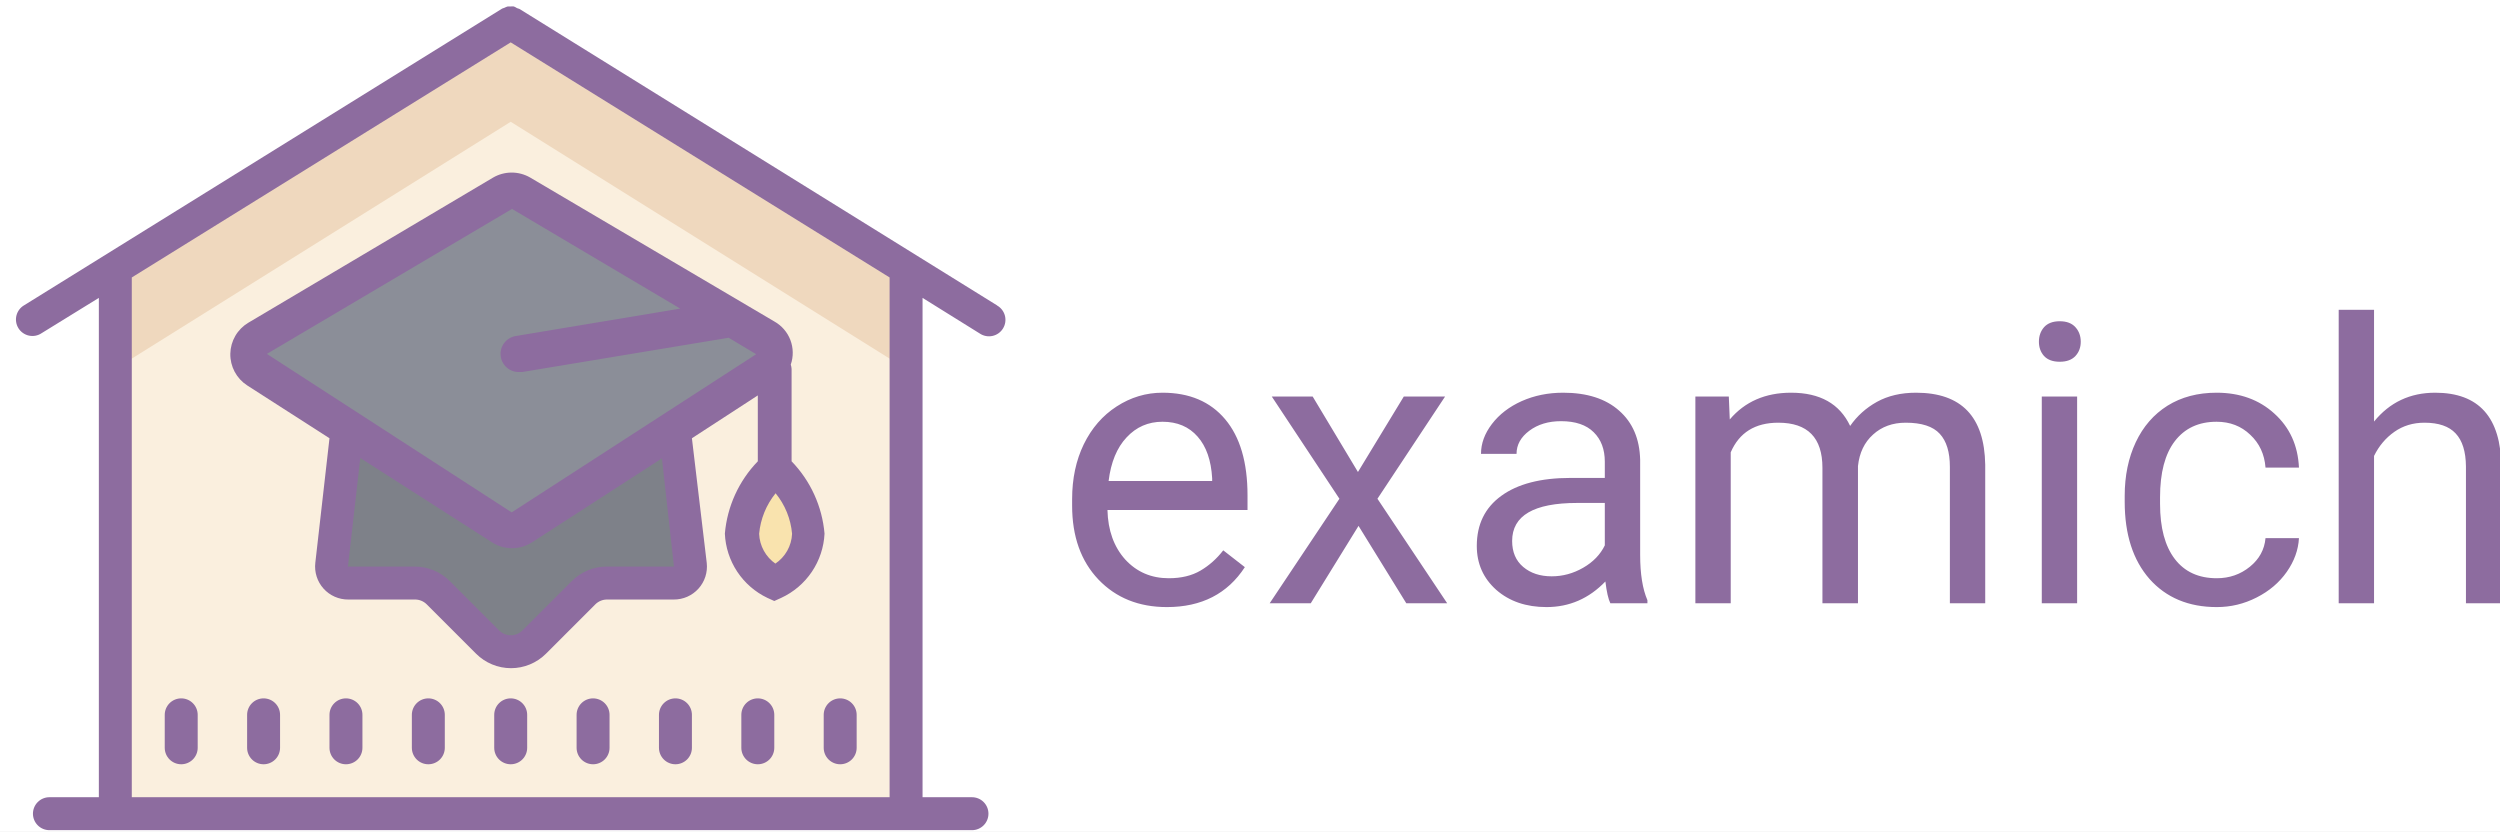
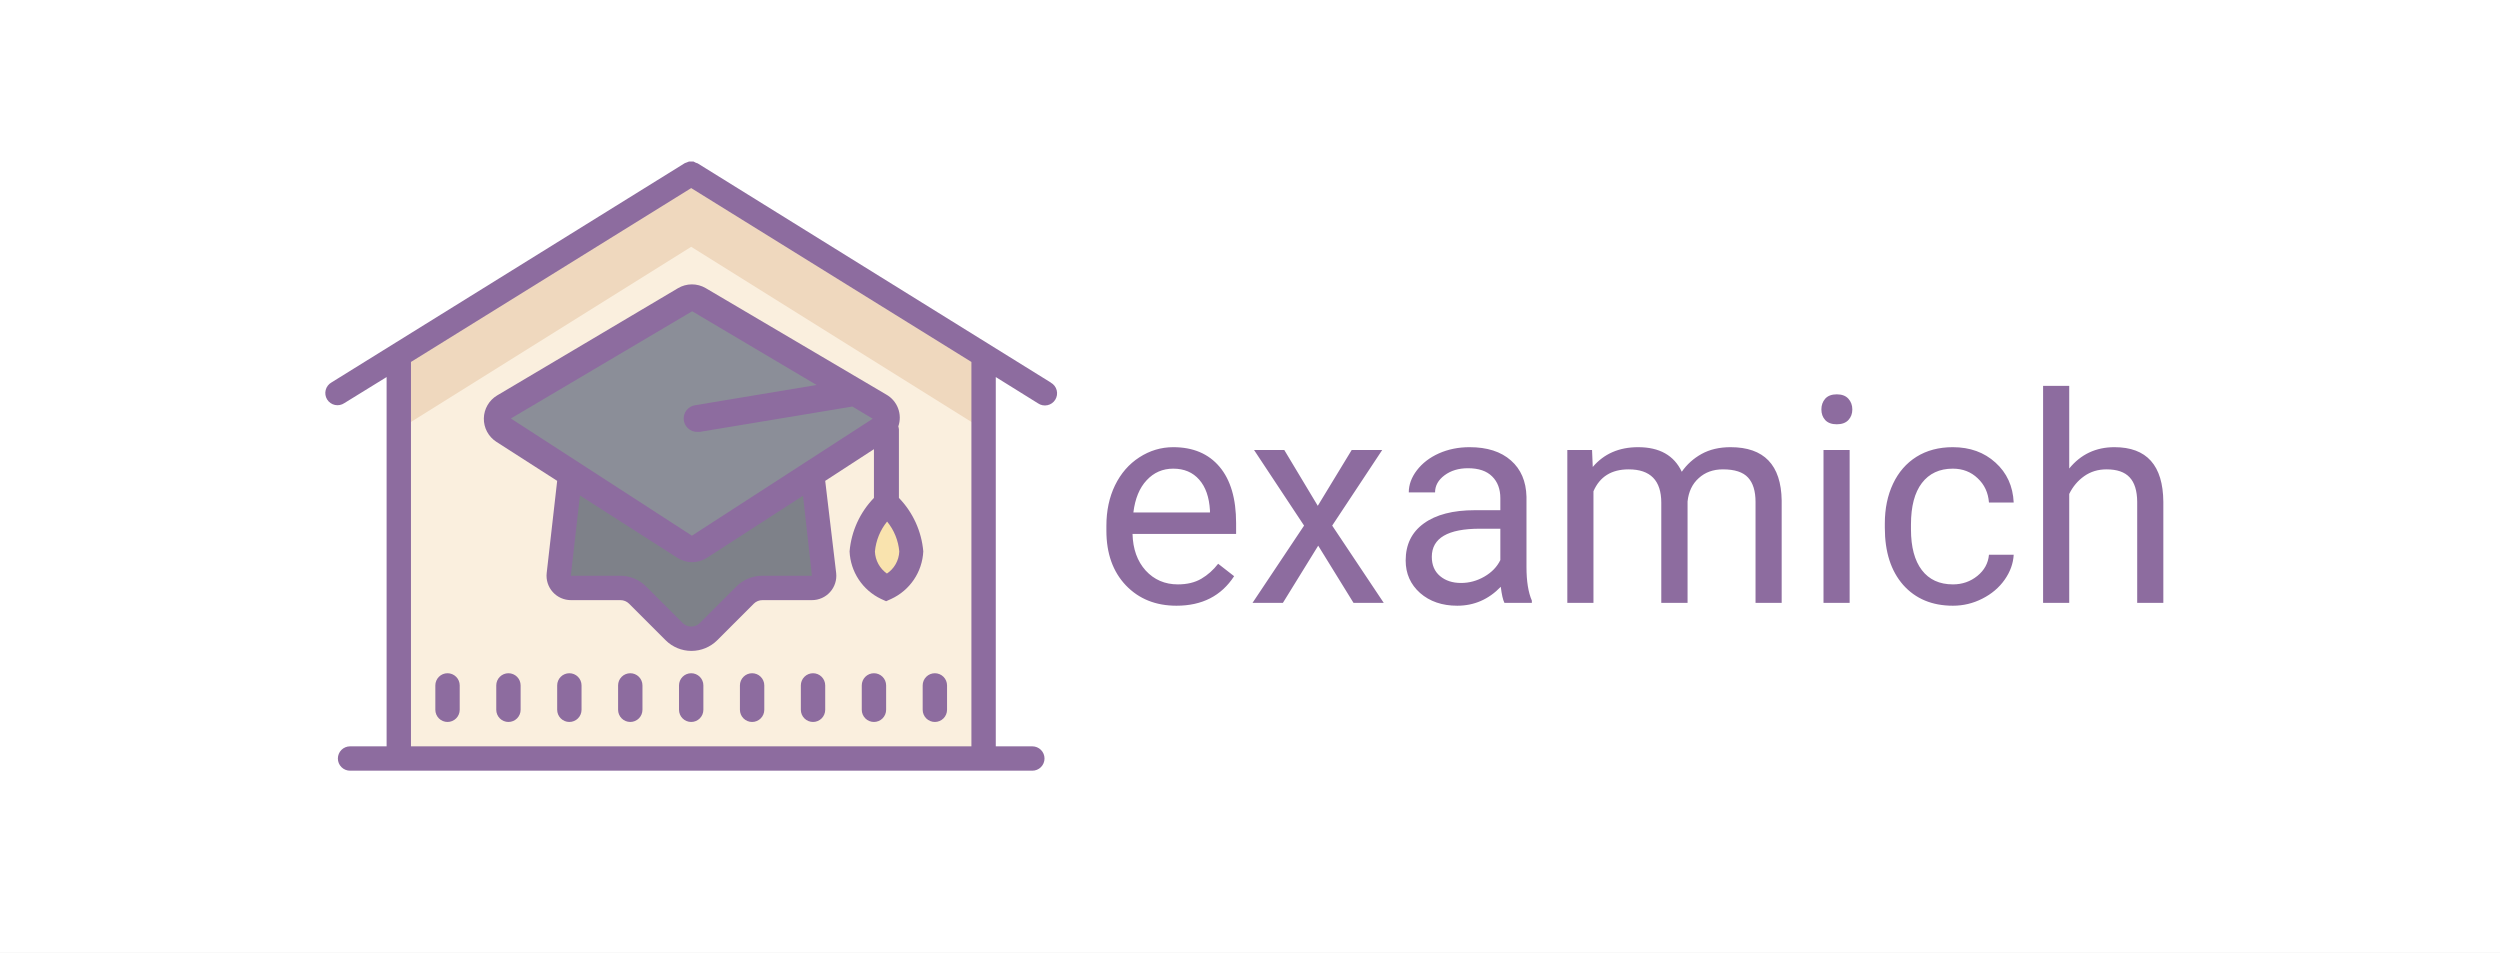
- <svg xmlns="http://www.w3.org/2000/svg" width="460" height="153" viewBox="0 0 460 153" fill="none">
-   <g clip-path="url(#clip0)">
-     <rect width="460" height="153" fill="white" />
-     <path d="M166.719 49.688L93.969 4.219L21.219 49.688V149.719H166.719V49.688Z" fill="#FAEFDE" />
-     <path d="M93.969 4.219L21.219 49.688V67.875L93.969 22.406L166.719 67.875V49.688L93.969 4.219Z" fill="#EFD8BE" />
-     <path d="M94.484 97.975L46.621 65.177L94.484 35.441L142.317 65.177L94.484 97.975Z" fill="#8B8E98" />
-     <path d="M127.312 104.887C122.436 105.99 117.496 106.79 112.52 107.281L93.969 117.678L75.63 107.281C70.584 106.791 65.573 105.992 60.625 104.887L64.202 78.575L89.422 96.914C90.784 97.77 92.36 98.224 93.969 98.224C95.577 98.224 97.153 97.77 98.516 96.914L123.736 81.607L127.312 104.887Z" fill="#7E8189" />
-     <path d="M148.531 100.461L142.469 109.555L136.406 100.461V92.883L142.469 89.852L148.531 92.883V100.461Z" fill="#F9E3AE" />
-     <path d="M183.482 56.205L95.575 1.642C95.428 1.579 95.276 1.528 95.121 1.491C94.94 1.369 94.747 1.268 94.545 1.188C94.353 1.169 94.16 1.169 93.969 1.188H93.423C93.213 1.246 93.01 1.328 92.817 1.43C92.672 1.47 92.53 1.521 92.392 1.582L4.486 56.144C4.129 56.344 3.816 56.614 3.566 56.938C3.316 57.261 3.135 57.633 3.032 58.029C2.929 58.425 2.908 58.837 2.969 59.242C3.03 59.646 3.172 60.034 3.387 60.383C3.602 60.731 3.885 61.032 4.22 61.267C4.554 61.503 4.933 61.669 5.333 61.754C5.733 61.84 6.146 61.843 6.548 61.764C6.949 61.686 7.331 61.527 7.669 61.297L18.188 54.81V146.688H9.094C8.29 146.688 7.519 147.007 6.95 147.575C6.382 148.144 6.062 148.915 6.062 149.719C6.062 150.523 6.382 151.294 6.95 151.862C7.519 152.431 8.29 152.75 9.094 152.75H178.844C179.648 152.75 180.419 152.431 180.987 151.862C181.556 151.294 181.875 150.523 181.875 149.719C181.875 148.915 181.556 148.144 180.987 147.575C180.419 147.007 179.648 146.688 178.844 146.688H169.75V54.81L180.268 61.358C180.607 61.588 180.988 61.747 181.39 61.825C181.791 61.904 182.205 61.9 182.605 61.815C183.005 61.729 183.383 61.564 183.718 61.328C184.052 61.092 184.335 60.791 184.55 60.443C184.765 60.095 184.908 59.707 184.969 59.303C185.03 58.898 185.008 58.485 184.906 58.089C184.803 57.693 184.621 57.322 184.371 56.998C184.121 56.674 183.808 56.404 183.451 56.205H183.482ZM163.687 146.688H24.25V51.052L93.969 7.796L163.687 51.052V146.688Z" fill="#8D6C9F" />
-     <path d="M48.5 128.5C47.696 128.5 46.925 128.819 46.357 129.388C45.788 129.956 45.469 130.727 45.469 131.531V137.594C45.469 138.398 45.788 139.169 46.357 139.737C46.925 140.306 47.696 140.625 48.5 140.625C49.304 140.625 50.075 140.306 50.643 139.737C51.212 139.169 51.531 138.398 51.531 137.594V131.531C51.531 130.727 51.212 129.956 50.643 129.388C50.075 128.819 49.304 128.5 48.5 128.5Z" fill="#8D6C9F" />
-     <path d="M33.344 128.5C32.54 128.5 31.769 128.819 31.2 129.388C30.632 129.956 30.312 130.727 30.312 131.531V137.594C30.312 138.398 30.632 139.169 31.2 139.737C31.769 140.306 32.54 140.625 33.344 140.625C34.148 140.625 34.919 140.306 35.487 139.737C36.056 139.169 36.375 138.398 36.375 137.594V131.531C36.375 130.727 36.056 129.956 35.487 129.388C34.919 128.819 34.148 128.5 33.344 128.5Z" fill="#8D6C9F" />
-     <path d="M63.656 128.5C62.852 128.5 62.081 128.819 61.513 129.388C60.944 129.956 60.625 130.727 60.625 131.531V137.594C60.625 138.398 60.944 139.169 61.513 139.737C62.081 140.306 62.852 140.625 63.656 140.625C64.46 140.625 65.231 140.306 65.8 139.737C66.368 139.169 66.688 138.398 66.688 137.594V131.531C66.688 130.727 66.368 129.956 65.8 129.388C65.231 128.819 64.46 128.5 63.656 128.5Z" fill="#8D6C9F" />
-     <path d="M78.812 128.5C78.009 128.5 77.237 128.819 76.669 129.388C76.101 129.956 75.781 130.727 75.781 131.531V137.594C75.781 138.398 76.101 139.169 76.669 139.737C77.237 140.306 78.009 140.625 78.812 140.625C79.616 140.625 80.388 140.306 80.956 139.737C81.524 139.169 81.844 138.398 81.844 137.594V131.531C81.844 130.727 81.524 129.956 80.956 129.388C80.388 128.819 79.616 128.5 78.812 128.5Z" fill="#8D6C9F" />
-     <path d="M93.969 128.5C93.165 128.5 92.394 128.819 91.825 129.388C91.257 129.956 90.938 130.727 90.938 131.531V137.594C90.938 138.398 91.257 139.169 91.825 139.737C92.394 140.306 93.165 140.625 93.969 140.625C94.773 140.625 95.544 140.306 96.112 139.737C96.681 139.169 97 138.398 97 137.594V131.531C97 130.727 96.681 129.956 96.112 129.388C95.544 128.819 94.773 128.5 93.969 128.5Z" fill="#8D6C9F" />
-     <path d="M109.125 128.5C108.321 128.5 107.55 128.819 106.982 129.388C106.413 129.956 106.094 130.727 106.094 131.531V137.594C106.094 138.398 106.413 139.169 106.982 139.737C107.55 140.306 108.321 140.625 109.125 140.625C109.929 140.625 110.7 140.306 111.268 139.737C111.837 139.169 112.156 138.398 112.156 137.594V131.531C112.156 130.727 111.837 129.956 111.268 129.388C110.7 128.819 109.929 128.5 109.125 128.5Z" fill="#8D6C9F" />
-     <path d="M124.281 128.5C123.477 128.5 122.706 128.819 122.138 129.388C121.569 129.956 121.25 130.727 121.25 131.531V137.594C121.25 138.398 121.569 139.169 122.138 139.737C122.706 140.306 123.477 140.625 124.281 140.625C125.085 140.625 125.856 140.306 126.425 139.737C126.993 139.169 127.312 138.398 127.312 137.594V131.531C127.312 130.727 126.993 129.956 126.425 129.388C125.856 128.819 125.085 128.5 124.281 128.5Z" fill="#8D6C9F" />
-     <path d="M139.438 128.5C138.634 128.5 137.863 128.819 137.294 129.388C136.726 129.956 136.406 130.727 136.406 131.531V137.594C136.406 138.398 136.726 139.169 137.294 139.737C137.863 140.306 138.634 140.625 139.438 140.625C140.241 140.625 141.012 140.306 141.581 139.737C142.149 139.169 142.469 138.398 142.469 137.594V131.531C142.469 130.727 142.149 129.956 141.581 129.388C141.012 128.819 140.241 128.5 139.438 128.5Z" fill="#8D6C9F" />
-     <path d="M151.562 137.594C151.562 138.398 151.882 139.169 152.45 139.737C153.019 140.306 153.79 140.625 154.594 140.625C155.398 140.625 156.169 140.306 156.737 139.737C157.306 139.169 157.625 138.398 157.625 137.594V131.531C157.625 130.727 157.306 129.956 156.737 129.388C156.169 128.819 155.398 128.5 154.594 128.5C153.79 128.5 153.019 128.819 152.45 129.388C151.882 129.956 151.562 130.727 151.562 131.531V137.594Z" fill="#8D6C9F" />
-     <path d="M90.665 32.712L45.681 59.388C44.692 59.98 43.87 60.813 43.293 61.811C42.715 62.808 42.401 63.936 42.38 65.088C42.359 66.24 42.631 67.379 43.172 68.397C43.712 69.415 44.502 70.278 45.469 70.906L60.625 80.637L58.018 103.553C57.919 104.406 58.003 105.269 58.263 106.087C58.523 106.905 58.954 107.659 59.527 108.298C60.1 108.937 60.803 109.447 61.587 109.794C62.373 110.142 63.222 110.318 64.081 110.313H76.357C76.756 110.31 77.152 110.387 77.521 110.538C77.89 110.688 78.226 110.911 78.509 111.192L87.603 120.285C89.308 121.988 91.62 122.945 94.029 122.945C96.439 122.945 98.751 121.988 100.456 120.285L109.549 111.192C109.833 110.911 110.169 110.688 110.538 110.538C110.907 110.387 111.303 110.31 111.702 110.313H123.978C124.834 110.318 125.681 110.142 126.463 109.796C127.246 109.451 127.946 108.944 128.519 108.308C129.092 107.672 129.523 106.923 129.786 106.108C130.048 105.294 130.135 104.433 130.041 103.583L127.312 80.637L139.437 72.755V84.88C135.947 88.487 133.805 93.187 133.375 98.188C133.483 100.682 134.269 103.1 135.646 105.183C137.024 107.265 138.942 108.934 141.196 110.009L142.469 110.585L143.742 110.009C146.024 108.955 147.973 107.296 149.378 105.211C150.784 103.127 151.592 100.698 151.714 98.188C151.284 93.187 149.142 88.487 145.652 84.88V67.875C145.636 67.607 145.585 67.342 145.5 67.087C146.01 65.618 145.985 64.016 145.431 62.564C144.876 61.111 143.828 59.901 142.469 59.145L97.576 32.682C96.527 32.068 95.332 31.747 94.116 31.752C92.9 31.758 91.709 32.089 90.665 32.712V32.712ZM124.008 104.25H111.641C109.23 104.252 106.918 105.212 105.215 106.918L96.121 116.011C95.553 116.576 94.785 116.893 93.984 116.893C93.183 116.893 92.415 116.576 91.847 116.011L82.753 106.918C81.906 106.069 80.899 105.397 79.791 104.939C78.683 104.481 77.496 104.247 76.297 104.25H64.02L66.293 84.274L90.543 99.794C91.638 100.497 92.911 100.87 94.211 100.87C95.512 100.87 96.785 100.497 97.879 99.794L121.796 84.335L124.008 104.25ZM142.711 103.735C141.812 103.114 141.07 102.292 140.544 101.334C140.018 100.377 139.722 99.31 139.68 98.218C139.93 95.487 140.985 92.892 142.711 90.761C144.449 92.885 145.505 95.484 145.742 98.218C145.695 99.319 145.387 100.393 144.845 101.352C144.302 102.311 143.54 103.127 142.62 103.735H142.711ZM125.16 56.781L94.999 61.812C94.15 61.924 93.377 62.358 92.839 63.024C92.302 63.691 92.041 64.538 92.111 65.392C92.181 66.245 92.577 67.038 93.216 67.608C93.855 68.178 94.689 68.479 95.545 68.451H96.091L134.072 62.146L139.134 65.177L94.151 94.277L49.106 65.117L94.211 38.442L125.16 56.781Z" fill="#8D6C9F" />
-     <path d="M214.707 111.703C209.551 111.703 205.355 110.016 202.121 106.641C198.887 103.242 197.27 98.707 197.27 93.035V91.84C197.27 88.066 197.984 84.703 199.414 81.75C200.867 78.773 202.883 76.453 205.461 74.789C208.062 73.102 210.875 72.258 213.898 72.258C218.844 72.258 222.688 73.887 225.43 77.144C228.172 80.402 229.543 85.066 229.543 91.137V93.844H203.773C203.867 97.594 204.957 100.629 207.043 102.949C209.152 105.246 211.824 106.395 215.059 106.395C217.355 106.395 219.301 105.926 220.895 104.988C222.488 104.051 223.883 102.809 225.078 101.262L229.051 104.355C225.863 109.254 221.082 111.703 214.707 111.703ZM213.898 77.602C211.273 77.602 209.07 78.562 207.289 80.484C205.508 82.383 204.406 85.055 203.984 88.5H223.039V88.008C222.852 84.703 221.961 82.148 220.367 80.344C218.773 78.516 216.617 77.602 213.898 77.602ZM249.863 86.848L258.301 72.961H265.895L253.449 91.769L266.281 111H258.758L249.969 96.762L241.18 111H233.621L246.453 91.769L234.008 72.961H241.531L249.863 86.848ZM296.305 111C295.93 110.25 295.625 108.914 295.391 106.992C292.367 110.133 288.758 111.703 284.562 111.703C280.812 111.703 277.73 110.648 275.316 108.539C272.926 106.406 271.73 103.711 271.73 100.453C271.73 96.492 273.23 93.422 276.23 91.242C279.254 89.039 283.496 87.938 288.957 87.938H295.285V84.949C295.285 82.676 294.605 80.871 293.246 79.535C291.887 78.176 289.883 77.496 287.234 77.496C284.914 77.496 282.969 78.082 281.398 79.254C279.828 80.426 279.043 81.844 279.043 83.508H272.504C272.504 81.609 273.172 79.781 274.508 78.023C275.867 76.242 277.695 74.836 279.992 73.805C282.312 72.773 284.855 72.258 287.621 72.258C292.004 72.258 295.438 73.359 297.922 75.562C300.406 77.742 301.695 80.754 301.789 84.598V102.105C301.789 105.598 302.234 108.375 303.125 110.438V111H296.305ZM285.512 106.043C287.551 106.043 289.484 105.516 291.312 104.461C293.141 103.406 294.465 102.035 295.285 100.348V92.543H290.188C282.219 92.543 278.234 94.875 278.234 99.539C278.234 101.578 278.914 103.172 280.273 104.32C281.633 105.469 283.379 106.043 285.512 106.043ZM318.102 72.961L318.277 77.18C321.066 73.898 324.828 72.258 329.562 72.258C334.883 72.258 338.504 74.297 340.426 78.375C341.691 76.547 343.332 75.07 345.348 73.945C347.387 72.82 349.789 72.258 352.555 72.258C360.898 72.258 365.141 76.676 365.281 85.512V111H358.777V85.898C358.777 83.18 358.156 81.152 356.914 79.816C355.672 78.457 353.586 77.777 350.656 77.777C348.242 77.777 346.238 78.504 344.645 79.957C343.051 81.387 342.125 83.32 341.867 85.758V111H335.328V86.074C335.328 80.543 332.621 77.777 327.207 77.777C322.941 77.777 320.023 79.594 318.453 83.227V111H311.949V72.961H318.102ZM382.191 111H375.688V72.961H382.191V111ZM375.16 62.871C375.16 61.816 375.477 60.926 376.109 60.199C376.766 59.473 377.727 59.109 378.992 59.109C380.258 59.109 381.219 59.473 381.875 60.199C382.531 60.926 382.859 61.816 382.859 62.871C382.859 63.926 382.531 64.805 381.875 65.508C381.219 66.211 380.258 66.562 378.992 66.562C377.727 66.562 376.766 66.211 376.109 65.508C375.477 64.805 375.16 63.926 375.16 62.871ZM407.891 106.395C410.211 106.395 412.238 105.691 413.973 104.285C415.707 102.879 416.668 101.121 416.855 99.012H423.008C422.891 101.191 422.141 103.266 420.758 105.234C419.375 107.203 417.523 108.773 415.203 109.945C412.906 111.117 410.469 111.703 407.891 111.703C402.711 111.703 398.586 109.98 395.516 106.535C392.469 103.066 390.945 98.332 390.945 92.332V91.242C390.945 87.539 391.625 84.246 392.984 81.363C394.344 78.481 396.289 76.242 398.82 74.648C401.375 73.055 404.387 72.258 407.855 72.258C412.121 72.258 415.66 73.535 418.473 76.09C421.309 78.644 422.82 81.961 423.008 86.039H416.855C416.668 83.578 415.73 81.562 414.043 79.992C412.379 78.398 410.316 77.602 407.855 77.602C404.551 77.602 401.984 78.797 400.156 81.188C398.352 83.555 397.449 86.988 397.449 91.488V92.719C397.449 97.102 398.352 100.477 400.156 102.844C401.961 105.211 404.539 106.395 407.891 106.395ZM436.824 77.566C439.707 74.027 443.457 72.258 448.074 72.258C456.113 72.258 460.168 76.793 460.238 85.863V111H453.734V85.828C453.711 83.086 453.078 81.059 451.836 79.746C450.617 78.434 448.707 77.777 446.105 77.777C443.996 77.777 442.145 78.34 440.551 79.465C438.957 80.59 437.715 82.066 436.824 83.894V111H430.32V57H436.824V77.566Z" fill="#8D6C9F" />
-   </g>
-   <defs>
-     <clipPath id="clip0">
-       <rect width="460" height="153" fill="white" />
-     </clipPath>
-   </defs>
+ <svg xmlns="http://www.w3.org/2000/svg" width="622" height="237" viewBox="0 0 622 237" fill="none">
+   <rect width="622" height="237" fill="white" />
+   <path d="M244.719 88.688L171.969 43.219L99.219 88.688V188.719H244.719V88.688Z" fill="#FAEFDE" />
+   <path d="M171.969 43.219L99.219 88.688V106.875L171.969 61.406L244.719 106.875V88.688L171.969 43.219Z" fill="#EFD8BE" />
+   <path d="M172.484 136.975L124.621 104.177L172.484 74.441L220.317 104.177L172.484 136.975Z" fill="#8B8E98" />
+   <path d="M205.312 143.887C200.436 144.99 195.496 145.79 190.52 146.281L171.969 156.678L153.63 146.281C148.584 145.791 143.573 144.992 138.625 143.887L142.202 117.575L167.422 135.914C168.784 136.77 170.36 137.224 171.969 137.224C173.577 137.224 175.153 136.77 176.516 135.914L201.736 120.607L205.312 143.887Z" fill="#7E8189" />
+   <path d="M226.531 139.461L220.469 148.555L214.406 139.461V131.883L220.469 128.852L226.531 131.883V139.461Z" fill="#F9E3AE" />
+   <path d="M261.482 95.205L173.575 40.642C173.428 40.579 173.276 40.528 173.121 40.491C172.94 40.369 172.747 40.268 172.545 40.188C172.353 40.169 172.16 40.169 171.969 40.188H171.423C171.213 40.246 171.01 40.328 170.817 40.43C170.672 40.47 170.53 40.521 170.392 40.582L82.486 95.144C82.129 95.344 81.816 95.614 81.566 95.938C81.316 96.261 81.135 96.633 81.032 97.029C80.929 97.425 80.908 97.837 80.969 98.242C81.03 98.646 81.172 99.034 81.387 99.382C81.602 99.731 81.885 100.032 82.22 100.267C82.554 100.503 82.933 100.669 83.333 100.754C83.733 100.839 84.146 100.843 84.548 100.765C84.949 100.686 85.331 100.527 85.669 100.297L96.188 93.81V185.688H87.094C86.29 185.688 85.519 186.007 84.95 186.575C84.382 187.144 84.062 187.915 84.062 188.719C84.062 189.523 84.382 190.294 84.95 190.862C85.519 191.431 86.29 191.75 87.094 191.75H256.844C257.648 191.75 258.419 191.431 258.987 190.862C259.556 190.294 259.875 189.523 259.875 188.719C259.875 187.915 259.556 187.144 258.987 186.575C258.419 186.007 257.648 185.688 256.844 185.688H247.75V93.81L258.268 100.358C258.607 100.588 258.988 100.747 259.39 100.825C259.791 100.904 260.205 100.9 260.605 100.815C261.005 100.729 261.383 100.564 261.718 100.328C262.052 100.092 262.335 99.791 262.55 99.443C262.765 99.095 262.908 98.707 262.969 98.302C263.03 97.898 263.008 97.485 262.906 97.089C262.803 96.693 262.621 96.322 262.371 95.998C262.121 95.674 261.808 95.404 261.451 95.205H261.482ZM241.687 185.688H102.25V90.052L171.969 46.796L241.687 90.052V185.688Z" fill="#8D6C9F" />
+   <path d="M126.5 167.5C125.696 167.5 124.925 167.819 124.357 168.388C123.788 168.956 123.469 169.727 123.469 170.531V176.594C123.469 177.398 123.788 178.169 124.357 178.737C124.925 179.306 125.696 179.625 126.5 179.625C127.304 179.625 128.075 179.306 128.643 178.737C129.212 178.169 129.531 177.398 129.531 176.594V170.531C129.531 169.727 129.212 168.956 128.643 168.388C128.075 167.819 127.304 167.5 126.5 167.5Z" fill="#8D6C9F" />
+   <path d="M111.344 167.5C110.54 167.5 109.769 167.819 109.2 168.388C108.632 168.956 108.312 169.727 108.312 170.531V176.594C108.312 177.398 108.632 178.169 109.2 178.737C109.769 179.306 110.54 179.625 111.344 179.625C112.148 179.625 112.919 179.306 113.487 178.737C114.056 178.169 114.375 177.398 114.375 176.594V170.531C114.375 169.727 114.056 168.956 113.487 168.388C112.919 167.819 112.148 167.5 111.344 167.5Z" fill="#8D6C9F" />
+   <path d="M141.656 167.5C140.852 167.5 140.081 167.819 139.513 168.388C138.944 168.956 138.625 169.727 138.625 170.531V176.594C138.625 177.398 138.944 178.169 139.513 178.737C140.081 179.306 140.852 179.625 141.656 179.625C142.46 179.625 143.231 179.306 143.8 178.737C144.368 178.169 144.688 177.398 144.688 176.594V170.531C144.688 169.727 144.368 168.956 143.8 168.388C143.231 167.819 142.46 167.5 141.656 167.5Z" fill="#8D6C9F" />
+   <path d="M156.812 167.5C156.009 167.5 155.238 167.819 154.669 168.388C154.101 168.956 153.781 169.727 153.781 170.531V176.594C153.781 177.398 154.101 178.169 154.669 178.737C155.238 179.306 156.009 179.625 156.812 179.625C157.616 179.625 158.387 179.306 158.956 178.737C159.524 178.169 159.844 177.398 159.844 176.594V170.531C159.844 169.727 159.524 168.956 158.956 168.388C158.387 167.819 157.616 167.5 156.812 167.5Z" fill="#8D6C9F" />
+   <path d="M171.969 167.5C171.165 167.5 170.394 167.819 169.825 168.388C169.257 168.956 168.938 169.727 168.938 170.531V176.594C168.938 177.398 169.257 178.169 169.825 178.737C170.394 179.306 171.165 179.625 171.969 179.625C172.773 179.625 173.544 179.306 174.112 178.737C174.681 178.169 175 177.398 175 176.594V170.531C175 169.727 174.681 168.956 174.112 168.388C173.544 167.819 172.773 167.5 171.969 167.5Z" fill="#8D6C9F" />
+   <path d="M187.125 167.5C186.321 167.5 185.55 167.819 184.982 168.388C184.413 168.956 184.094 169.727 184.094 170.531V176.594C184.094 177.398 184.413 178.169 184.982 178.737C185.55 179.306 186.321 179.625 187.125 179.625C187.929 179.625 188.7 179.306 189.268 178.737C189.837 178.169 190.156 177.398 190.156 176.594V170.531C190.156 169.727 189.837 168.956 189.268 168.388C188.7 167.819 187.929 167.5 187.125 167.5Z" fill="#8D6C9F" />
+   <path d="M202.281 167.5C201.477 167.5 200.706 167.819 200.138 168.388C199.569 168.956 199.25 169.727 199.25 170.531V176.594C199.25 177.398 199.569 178.169 200.138 178.737C200.706 179.306 201.477 179.625 202.281 179.625C203.085 179.625 203.856 179.306 204.425 178.737C204.993 178.169 205.312 177.398 205.312 176.594V170.531C205.312 169.727 204.993 168.956 204.425 168.388C203.856 167.819 203.085 167.5 202.281 167.5Z" fill="#8D6C9F" />
+   <path d="M217.438 167.5C216.634 167.5 215.863 167.819 215.294 168.388C214.726 168.956 214.406 169.727 214.406 170.531V176.594C214.406 177.398 214.726 178.169 215.294 178.737C215.863 179.306 216.634 179.625 217.438 179.625C218.241 179.625 219.012 179.306 219.581 178.737C220.149 178.169 220.469 177.398 220.469 176.594V170.531C220.469 169.727 220.149 168.956 219.581 168.388C219.012 167.819 218.241 167.5 217.438 167.5Z" fill="#8D6C9F" />
+   <path d="M229.562 176.594C229.562 177.398 229.882 178.169 230.45 178.737C231.019 179.306 231.79 179.625 232.594 179.625C233.398 179.625 234.169 179.306 234.737 178.737C235.306 178.169 235.625 177.398 235.625 176.594V170.531C235.625 169.727 235.306 168.956 234.737 168.388C234.169 167.819 233.398 167.5 232.594 167.5C231.79 167.5 231.019 167.819 230.45 168.388C229.882 168.956 229.562 169.727 229.562 170.531V176.594Z" fill="#8D6C9F" />
+   <path d="M168.665 71.713L123.681 98.388C122.692 98.98 121.87 99.813 121.293 100.811C120.716 101.808 120.401 102.936 120.38 104.088C120.359 105.24 120.631 106.379 121.172 107.397C121.712 108.415 122.503 109.278 123.469 109.906L138.625 119.637L136.018 142.553C135.919 143.406 136.003 144.269 136.263 145.087C136.523 145.905 136.954 146.659 137.527 147.298C138.1 147.937 138.803 148.447 139.588 148.794C140.372 149.142 141.222 149.318 142.081 149.313H154.357C154.756 149.31 155.152 149.387 155.521 149.538C155.89 149.688 156.226 149.911 156.509 150.192L165.603 159.285C167.308 160.988 169.62 161.945 172.029 161.945C174.439 161.945 176.751 160.988 178.456 159.285L187.549 150.192C187.833 149.911 188.169 149.688 188.538 149.538C188.907 149.387 189.303 149.31 189.702 149.313H201.978C202.834 149.318 203.681 149.142 204.463 148.796C205.246 148.451 205.946 147.944 206.519 147.308C207.092 146.672 207.523 145.923 207.786 145.108C208.048 144.294 208.135 143.433 208.041 142.583L205.312 119.637L217.437 111.755V123.88C213.947 127.487 211.805 132.187 211.375 137.188C211.483 139.682 212.269 142.1 213.646 144.183C215.024 146.265 216.942 147.934 219.196 149.009L220.469 149.585L221.742 149.009C224.024 147.955 225.973 146.296 227.378 144.211C228.784 142.127 229.592 139.698 229.714 137.188C229.284 132.187 227.142 127.487 223.652 123.88V106.875C223.636 106.607 223.585 106.342 223.5 106.087C224.01 104.618 223.985 103.016 223.431 101.564C222.876 100.111 221.828 98.901 220.469 98.145L175.576 71.682C174.527 71.068 173.332 70.747 172.116 70.752C170.9 70.758 169.708 71.089 168.665 71.713V71.713ZM202.008 143.25H189.641C187.23 143.252 184.918 144.212 183.215 145.918L174.121 155.011C173.553 155.576 172.785 155.893 171.984 155.893C171.183 155.893 170.415 155.576 169.847 155.011L160.753 145.918C159.906 145.069 158.899 144.397 157.791 143.939C156.683 143.481 155.495 143.247 154.297 143.25H142.02L144.293 123.274L168.543 138.794C169.638 139.497 170.911 139.87 172.211 139.87C173.512 139.87 174.785 139.497 175.879 138.794L199.796 123.335L202.008 143.25ZM220.711 142.735C219.812 142.114 219.07 141.292 218.544 140.334C218.018 139.377 217.722 138.31 217.68 137.218C217.93 134.487 218.985 131.892 220.711 129.761C222.449 131.885 223.505 134.484 223.742 137.218C223.695 138.319 223.387 139.393 222.845 140.352C222.302 141.311 221.54 142.127 220.62 142.735H220.711ZM203.16 95.781L172.999 100.813C172.15 100.924 171.377 101.358 170.839 102.024C170.302 102.691 170.041 103.538 170.111 104.392C170.181 105.245 170.577 106.039 171.216 106.608C171.855 107.178 172.689 107.479 173.545 107.451H174.091L212.072 101.146L217.134 104.177L172.151 133.277L127.106 104.117L172.211 77.442L203.16 95.781Z" fill="#8D6C9F" />
+   <path d="M292.707 150.703C287.551 150.703 283.355 149.016 280.121 145.641C276.887 142.242 275.27 137.707 275.27 132.035V130.84C275.27 127.066 275.984 123.703 277.414 120.75C278.867 117.773 280.883 115.453 283.461 113.789C286.062 112.102 288.875 111.258 291.898 111.258C296.844 111.258 300.688 112.887 303.43 116.145C306.172 119.402 307.543 124.066 307.543 130.137V132.844H281.773C281.867 136.594 282.957 139.629 285.043 141.949C287.152 144.246 289.824 145.395 293.059 145.395C295.355 145.395 297.301 144.926 298.895 143.988C300.488 143.051 301.883 141.809 303.078 140.262L307.051 143.355C303.863 148.254 299.082 150.703 292.707 150.703ZM291.898 116.602C289.273 116.602 287.07 117.562 285.289 119.484C283.508 121.383 282.406 124.055 281.984 127.5H301.039V127.008C300.852 123.703 299.961 121.148 298.367 119.344C296.773 117.516 294.617 116.602 291.898 116.602ZM327.863 125.848L336.301 111.961H343.895L331.449 130.77L344.281 150H336.758L327.969 135.762L319.18 150H311.621L324.453 130.77L312.008 111.961H319.531L327.863 125.848ZM374.305 150C373.93 149.25 373.625 147.914 373.391 145.992C370.367 149.133 366.758 150.703 362.562 150.703C358.812 150.703 355.73 149.648 353.316 147.539C350.926 145.406 349.73 142.711 349.73 139.453C349.73 135.492 351.23 132.422 354.23 130.242C357.254 128.039 361.496 126.938 366.957 126.938H373.285V123.949C373.285 121.676 372.605 119.871 371.246 118.535C369.887 117.176 367.883 116.496 365.234 116.496C362.914 116.496 360.969 117.082 359.398 118.254C357.828 119.426 357.043 120.844 357.043 122.508H350.504C350.504 120.609 351.172 118.781 352.508 117.023C353.867 115.242 355.695 113.836 357.992 112.805C360.312 111.773 362.855 111.258 365.621 111.258C370.004 111.258 373.438 112.359 375.922 114.562C378.406 116.742 379.695 119.754 379.789 123.598V141.105C379.789 144.598 380.234 147.375 381.125 149.438V150H374.305ZM363.512 145.043C365.551 145.043 367.484 144.516 369.312 143.461C371.141 142.406 372.465 141.035 373.285 139.348V131.543H368.188C360.219 131.543 356.234 133.875 356.234 138.539C356.234 140.578 356.914 142.172 358.273 143.32C359.633 144.469 361.379 145.043 363.512 145.043ZM396.102 111.961L396.277 116.18C399.066 112.898 402.828 111.258 407.562 111.258C412.883 111.258 416.504 113.297 418.426 117.375C419.691 115.547 421.332 114.07 423.348 112.945C425.387 111.82 427.789 111.258 430.555 111.258C438.898 111.258 443.141 115.676 443.281 124.512V150H436.777V124.898C436.777 122.18 436.156 120.152 434.914 118.816C433.672 117.457 431.586 116.777 428.656 116.777C426.242 116.777 424.238 117.504 422.645 118.957C421.051 120.387 420.125 122.32 419.867 124.758V150H413.328V125.074C413.328 119.543 410.621 116.777 405.207 116.777C400.941 116.777 398.023 118.594 396.453 122.227V150H389.949V111.961H396.102ZM460.191 150H453.688V111.961H460.191V150ZM453.16 101.871C453.16 100.816 453.477 99.926 454.109 99.199C454.766 98.473 455.727 98.109 456.992 98.109C458.258 98.109 459.219 98.473 459.875 99.199C460.531 99.926 460.859 100.816 460.859 101.871C460.859 102.926 460.531 103.805 459.875 104.508C459.219 105.211 458.258 105.562 456.992 105.562C455.727 105.562 454.766 105.211 454.109 104.508C453.477 103.805 453.16 102.926 453.16 101.871ZM485.891 145.395C488.211 145.395 490.238 144.691 491.973 143.285C493.707 141.879 494.668 140.121 494.855 138.012H501.008C500.891 140.191 500.141 142.266 498.758 144.234C497.375 146.203 495.523 147.773 493.203 148.945C490.906 150.117 488.469 150.703 485.891 150.703C480.711 150.703 476.586 148.98 473.516 145.535C470.469 142.066 468.945 137.332 468.945 131.332V130.242C468.945 126.539 469.625 123.246 470.984 120.363C472.344 117.48 474.289 115.242 476.82 113.648C479.375 112.055 482.387 111.258 485.855 111.258C490.121 111.258 493.66 112.535 496.473 115.09C499.309 117.645 500.82 120.961 501.008 125.039H494.855C494.668 122.578 493.73 120.562 492.043 118.992C490.379 117.398 488.316 116.602 485.855 116.602C482.551 116.602 479.984 117.797 478.156 120.188C476.352 122.555 475.449 125.988 475.449 130.488V131.719C475.449 136.102 476.352 139.477 478.156 141.844C479.961 144.211 482.539 145.395 485.891 145.395ZM514.824 116.566C517.707 113.027 521.457 111.258 526.074 111.258C534.113 111.258 538.168 115.793 538.238 124.863V150H531.734V124.828C531.711 122.086 531.078 120.059 529.836 118.746C528.617 117.434 526.707 116.777 524.105 116.777C521.996 116.777 520.145 117.34 518.551 118.465C516.957 119.59 515.715 121.066 514.824 122.895V150H508.32V96H514.824V116.566Z" fill="#8D6C9F" />
</svg>
